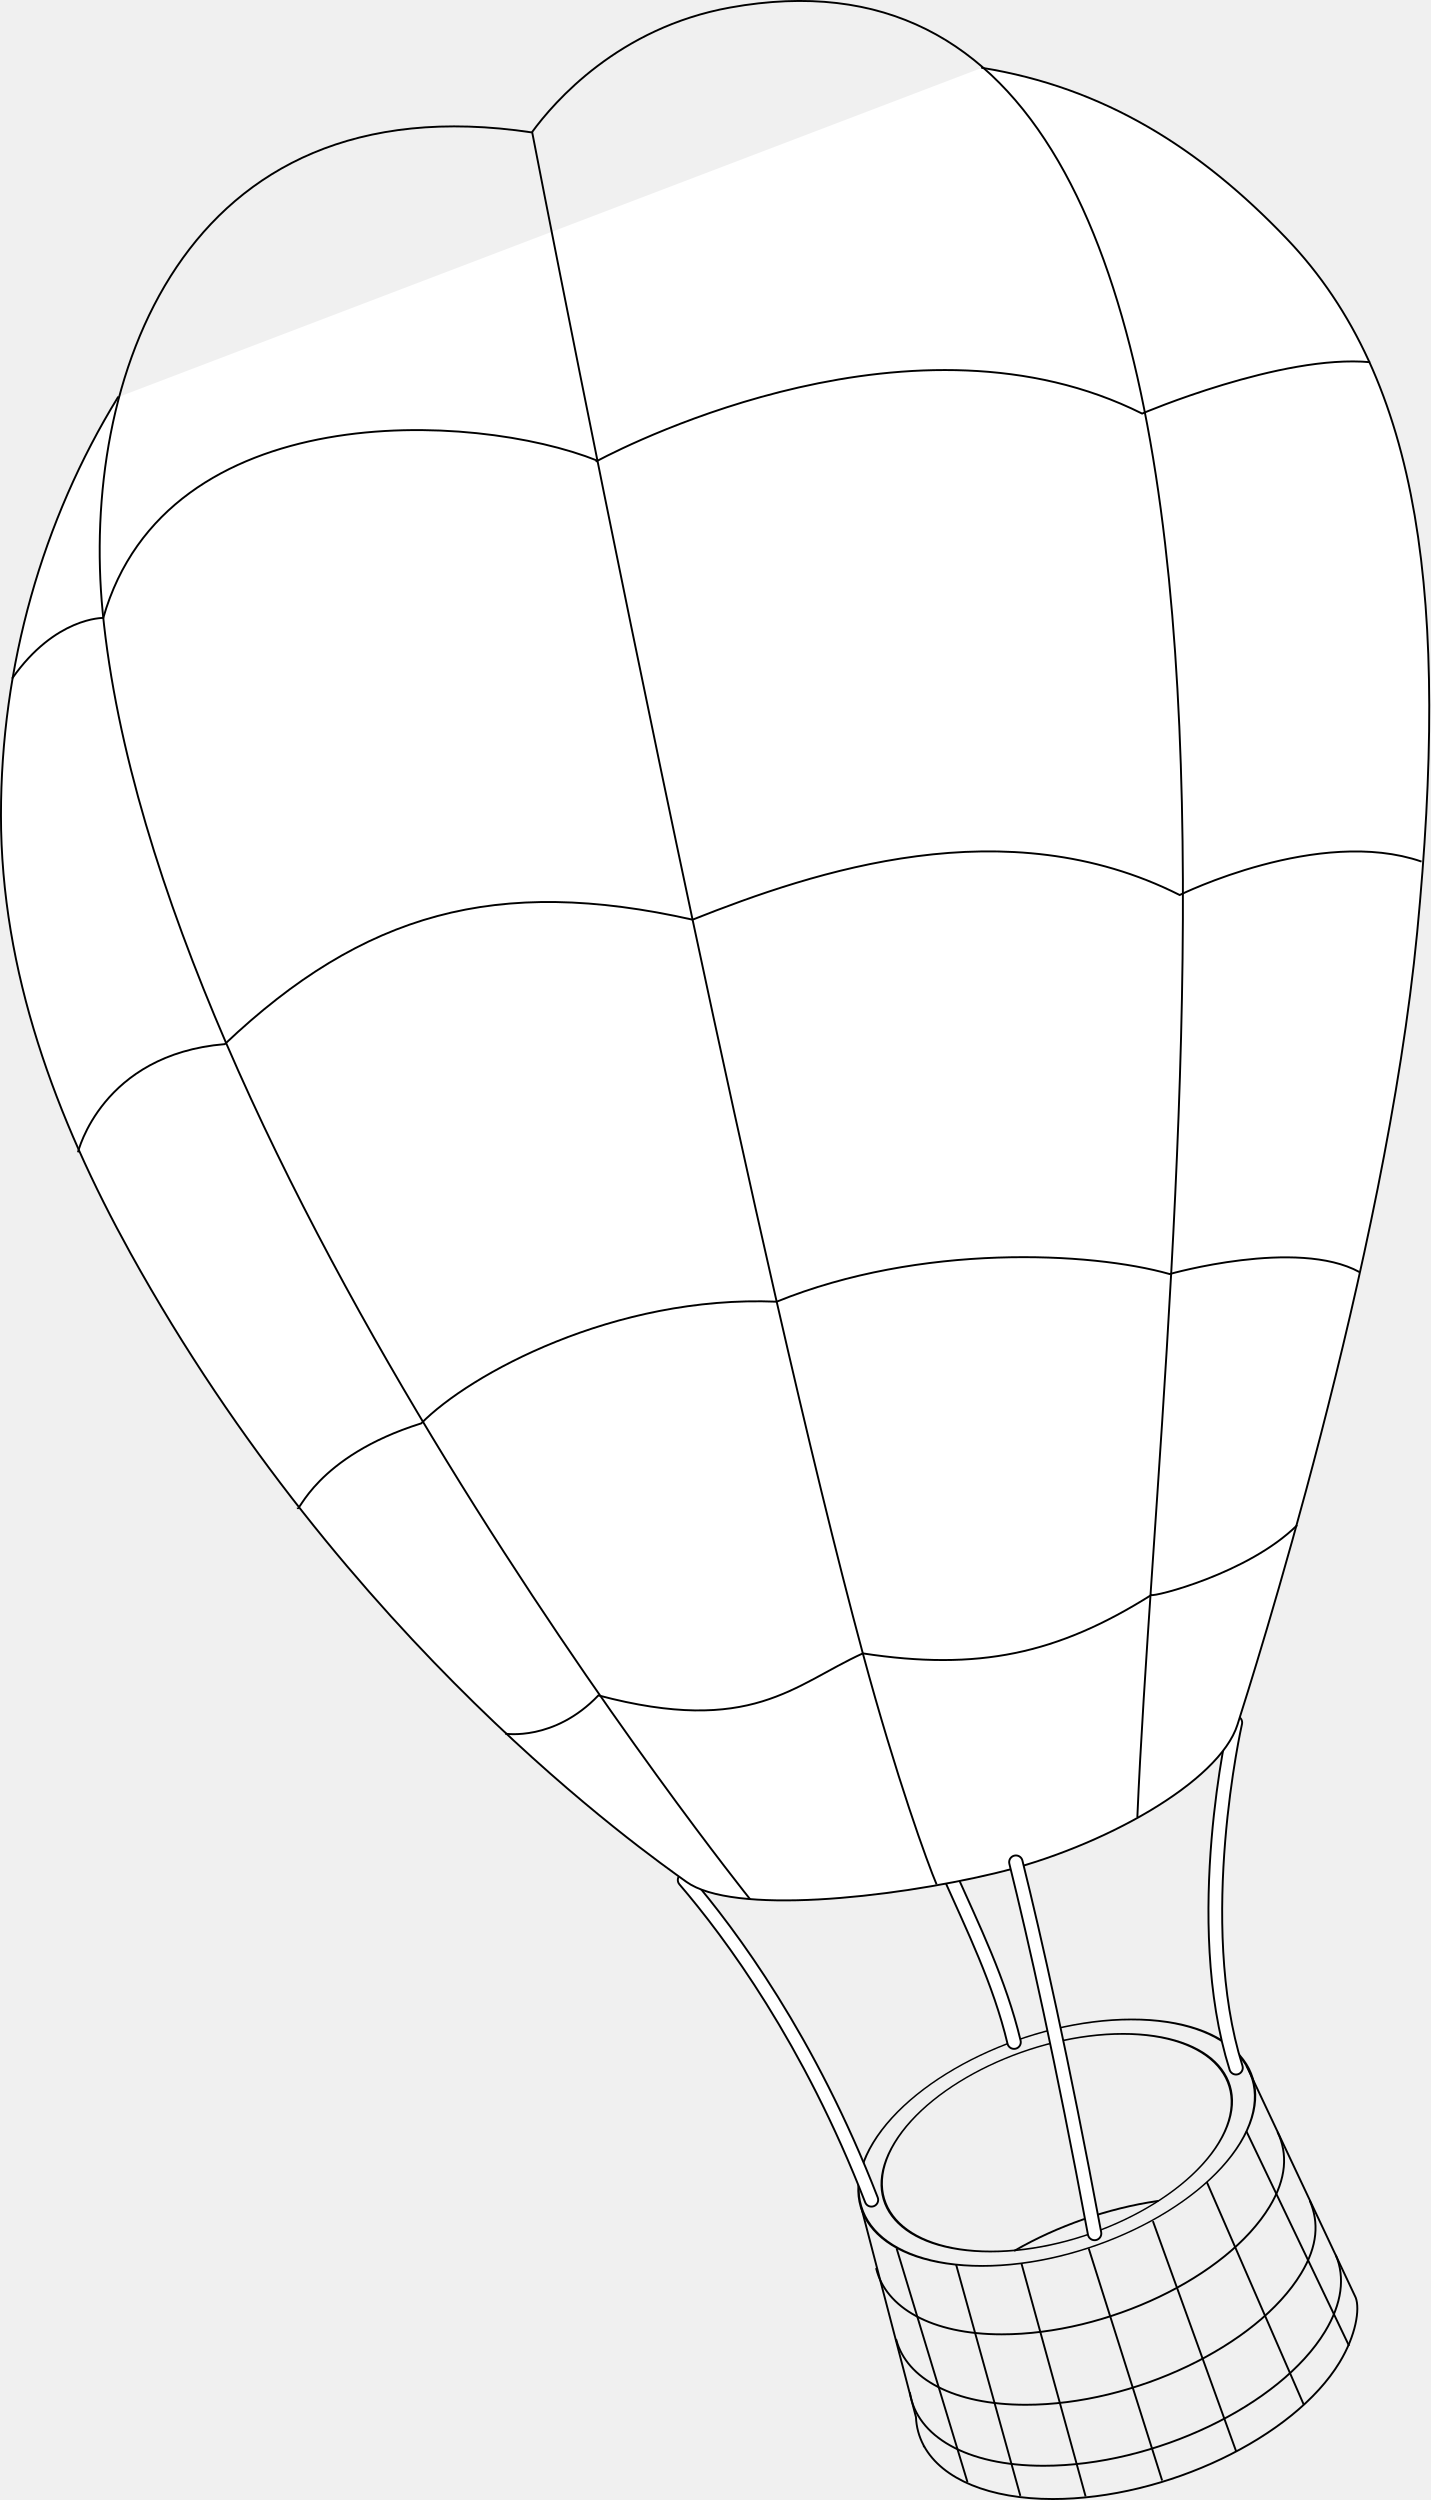
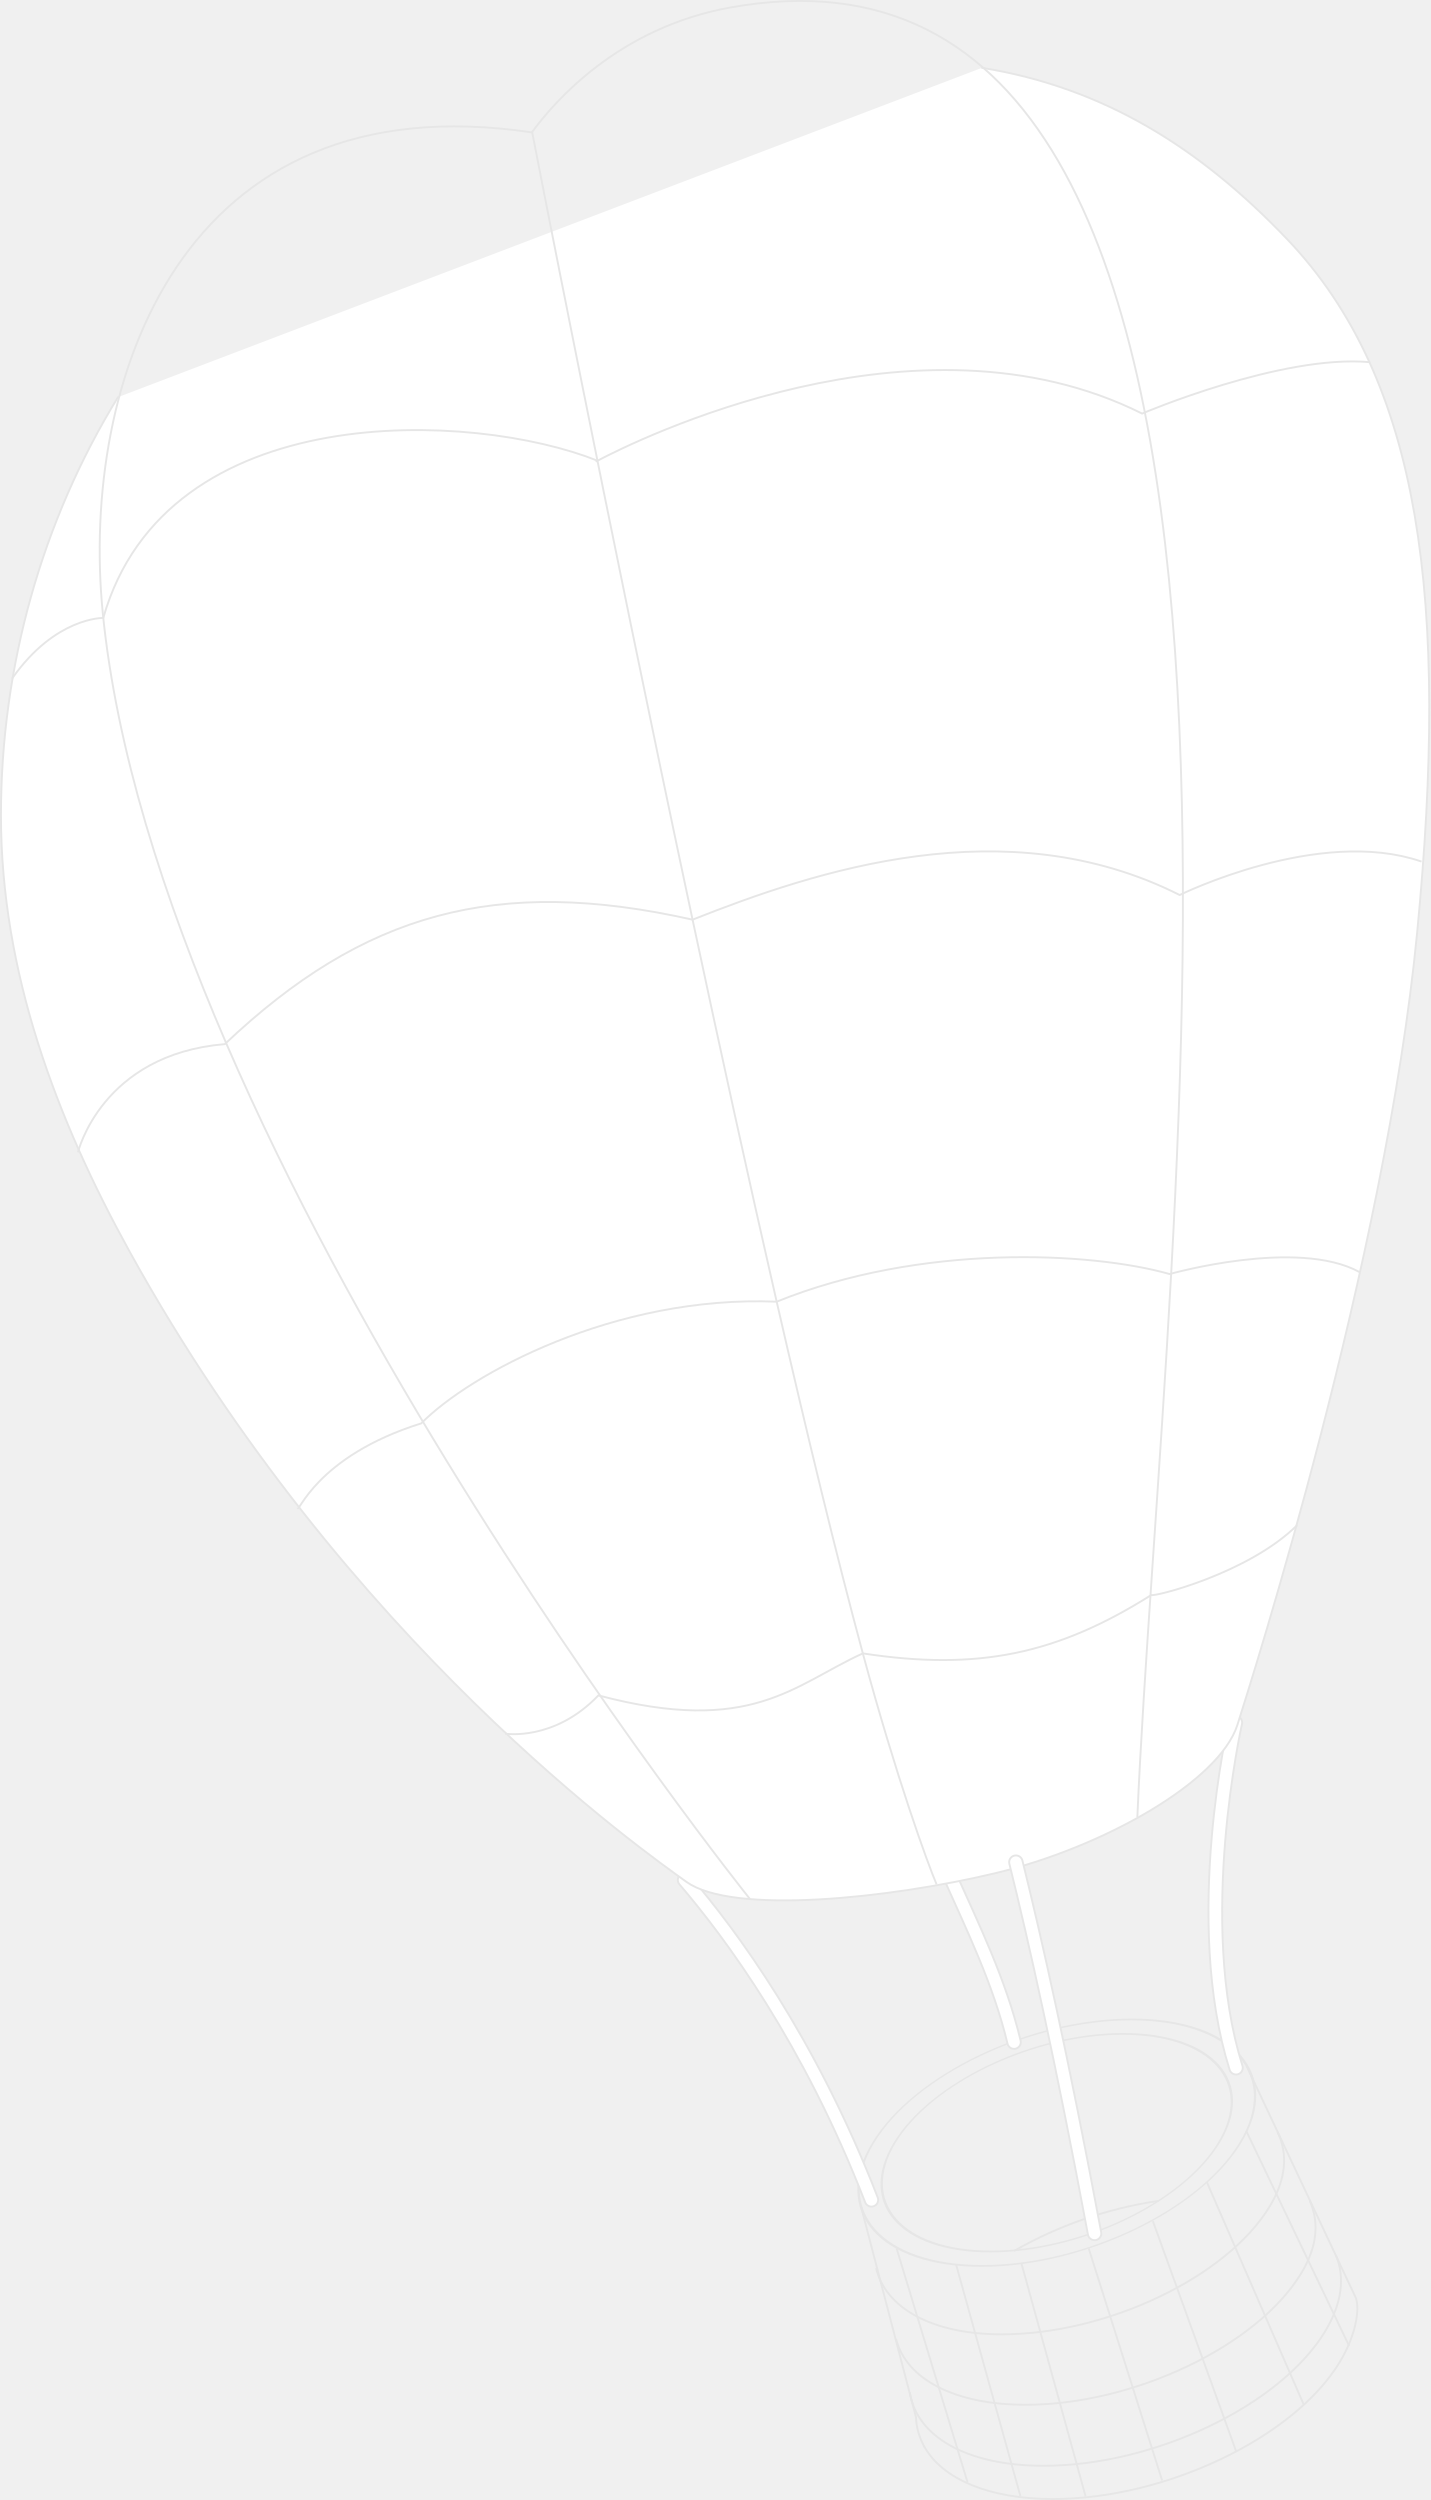
<svg xmlns="http://www.w3.org/2000/svg" width="744.178mm" height="1300.819mm" viewBox="0 0 744.178 1300.819" version="1.1" id="svg158">
  <defs id="defs152" />
  <g id="layer1" transform="translate(-159.4457,-124.626)" />
  <g id="layer2" transform="translate(-159.4457,-124.626)">
-     <ellipse style="opacity:1;fill:none;fill-opacity:1;stroke:#000000;stroke-width:1.082;stroke-linecap:round;stroke-miterlimit:4;stroke-dasharray:none" id="path2125" cx="1461.44" cy="1449.871" rx="95.531" ry="75.005" transform="matrix(1,0,-0.5187543,0.8549234,0,0)" />
-     <path style="color:#000000;font-style:normal;font-variant:normal;font-weight:normal;font-stretch:normal;font-size:medium;line-height:normal;font-family:sans-serif;font-variant-ligatures:normal;font-variant-position:normal;font-variant-caps:normal;font-variant-numeric:normal;font-variant-alternates:normal;font-variant-east-asian:normal;font-feature-settings:normal;font-variation-settings:normal;text-indent:0;text-align:start;text-decoration:none;text-decoration-line:none;text-decoration-style:solid;text-decoration-color:#000000;letter-spacing:normal;word-spacing:normal;text-transform:none;writing-mode:lr-tb;direction:ltr;text-orientation:mixed;dominant-baseline:auto;baseline-shift:baseline;text-anchor:start;white-space:normal;shape-padding:0;shape-margin:0;inline-size:0;clip-rule:nonzero;display:inline;overflow:visible;visibility:visible;opacity:1;isolation:auto;mix-blend-mode:normal;color-interpolation:sRGB;color-interpolation-filters:linearRGB;solid-color:#000000;solid-opacity:1;vector-effect:none;fill:#ffffff;fill-opacity:1;fill-rule:nonzero;stroke:#000000;stroke-width:1;stroke-linecap:round;stroke-linejoin:miter;stroke-miterlimit:4;stroke-dasharray:none;stroke-dashoffset:0;stroke-opacity:1;color-rendering:auto;image-rendering:auto;shape-rendering:auto;text-rendering:auto;enable-background:accumulate;stop-color:#000000;stop-opacity:1" d="m 653.369,1096.598 a 3.5,3.5 0 0 0 -1.365,0.301 3.5,3.5 0 0 0 -1.773,4.621 c 12.103,27.182 26.092,55.641 33.455,86.504 a 3.5,3.5 0 0 0 4.217,2.592 3.5,3.5 0 0 0 2.592,-4.217 c -7.601,-31.86 -21.845,-60.722 -33.869,-87.727 a 3.5,3.5 0 0 0 -3.256,-2.074 z" id="path2235" />
-     <path id="ellipse2143" style="opacity:1;fill:none;fill-opacity:1;stroke:#000000;stroke-width:1;stroke-linecap:round;stroke-miterlimit:4;stroke-dasharray:none" d="m 854.6,1298.244 c 4.712,11.245 3.197,24.873 -5.714,39.558 -23.404,38.57 -88.957,69.837 -146.418,69.837 -40.342,0 -65.969,-15.412 -69.56,-37.942 m 54.546,-74.043 c 22.01,-12.678 48.269,-21.973 74.371,-25.783" />
-     <ellipse style="opacity:1;fill:none;fill-opacity:1;stroke:#000000;stroke-width:1.082;stroke-linecap:round;stroke-miterlimit:4;stroke-dasharray:none" id="ellipse2148" cx="1461.44" cy="1449.871" rx="84.35" ry="66.226" transform="matrix(1,0,-0.5187543,0.8549234,0,0)" />
-     <path id="ellipse2127" style="opacity:1;fill:none;fill-opacity:1;stroke:#000000;stroke-width:1;stroke-linecap:round;stroke-miterlimit:4;stroke-dasharray:none" d="m 607.713,1273.758 28.324,108.548 c 0.234,5.204 1.561,10.116 3.952,14.632 l 0.132,0.488 0.109,-0.04 c 9.532,17.385 34.289,27.559 67.062,27.559 58.551,0 125.349,-31.86 149.196,-71.162 8.48,-13.976 10.642,-27.642 8.375,-33.632 l -56.714,-120.384" />
-     <path style="color:#000000;font-style:normal;font-variant:normal;font-weight:normal;font-stretch:normal;font-size:medium;line-height:normal;font-family:sans-serif;font-variant-ligatures:normal;font-variant-position:normal;font-variant-caps:normal;font-variant-numeric:normal;font-variant-alternates:normal;font-variant-east-asian:normal;font-feature-settings:normal;font-variation-settings:normal;text-indent:0;text-align:start;text-decoration:none;text-decoration-line:none;text-decoration-style:solid;text-decoration-color:#000000;letter-spacing:normal;word-spacing:normal;text-transform:none;writing-mode:lr-tb;direction:ltr;text-orientation:mixed;dominant-baseline:auto;baseline-shift:baseline;text-anchor:start;white-space:normal;shape-padding:0;shape-margin:0;inline-size:0;clip-rule:nonzero;display:inline;overflow:visible;visibility:visible;opacity:1;isolation:auto;mix-blend-mode:normal;color-interpolation:sRGB;color-interpolation-filters:linearRGB;solid-color:#000000;solid-opacity:1;vector-effect:none;fill:#ffffff;fill-opacity:1;fill-rule:nonzero;stroke:#000000;stroke-width:1;stroke-linecap:round;stroke-linejoin:miter;stroke-miterlimit:4;stroke-dasharray:none;stroke-dashoffset:0;stroke-opacity:1;color-rendering:auto;image-rendering:auto;shape-rendering:auto;text-rendering:auto;enable-background:accumulate;stop-color:#000000;stop-opacity:1" d="m 802.277,1017.451 a 3.5,3.5 0 0 0 -3.416,2.717 c 0,0 -24.164,103.684 0.395,181.453 a 3.5,3.5 0 0 0 4.391,2.283 3.5,3.5 0 0 0 2.285,-4.391 c -23.614,-74.777 -0.248,-177.777 -0.248,-177.777 a 3.5,3.5 0 0 0 -2.627,-4.195 3.5,3.5 0 0 0 -0.779,-0.09 z" id="path2227" />
-     <path style="color:#000000;font-style:normal;font-variant:normal;font-weight:normal;font-stretch:normal;font-size:medium;line-height:normal;font-family:sans-serif;font-variant-ligatures:normal;font-variant-position:normal;font-variant-caps:normal;font-variant-numeric:normal;font-variant-alternates:normal;font-variant-east-asian:normal;font-feature-settings:normal;font-variation-settings:normal;text-indent:0;text-align:start;text-decoration:none;text-decoration-line:none;text-decoration-style:solid;text-decoration-color:#000000;letter-spacing:normal;word-spacing:normal;text-transform:none;writing-mode:lr-tb;direction:ltr;text-orientation:mixed;dominant-baseline:auto;baseline-shift:baseline;text-anchor:start;white-space:normal;shape-padding:0;shape-margin:0;inline-size:0;clip-rule:nonzero;display:inline;overflow:visible;visibility:visible;opacity:1;isolation:auto;mix-blend-mode:normal;color-interpolation:sRGB;color-interpolation-filters:linearRGB;solid-color:#000000;solid-opacity:1;vector-effect:none;fill:#ffffff;fill-opacity:1;fill-rule:nonzero;stroke:#000000;stroke-width:1;stroke-linecap:round;stroke-linejoin:miter;stroke-miterlimit:4;stroke-dasharray:none;stroke-dashoffset:0;stroke-opacity:1;color-rendering:auto;image-rendering:auto;shape-rendering:auto;text-rendering:auto;enable-background:accumulate;stop-color:#000000;stop-opacity:1" d="m 515.661,1099.331 a 3.5,3.5 0 0 0 -2.307,0.842 3.5,3.5 0 0 0 -0.383,4.936 c 23.944,27.955 64.536,82.699 96.646,165.445 a 3.5,3.5 0 0 0 4.529,1.996 3.5,3.5 0 0 0 1.996,-4.529 C 583.69,1184.39 542.627,1128.972 518.288,1100.556 a 3.5,3.5 0 0 0 -2.627,-1.225 z" id="path2239" />
-     <path id="path2114" style="opacity:1;fill:#ffffff;fill-opacity:1;stroke:#000000;stroke-width:1;stroke-linecap:round;stroke-miterlimit:4;stroke-dasharray:none" d="m 220.857,331.264 c -39.451,64.283 -60.911,139.772 -60.911,217.603 1.6e-4,81.404 28.649,157.757 67.345,227.74 112.42,203.311 268.74,312.379 289.238,327.152 24.086,17.359 105.873,8.628 160.495,-4.387 56.124,-13.373 116.87,-47.557 126.318,-77.352 7.297,-23.013 77.002,-241.398 93.506,-412.35 16.504,-170.952 2.651,-287.112 -67.973,-360.919 -44.879,-46.902 -94.818,-78.574 -158.49,-88.837" />
-     <path id="ellipse2139" style="opacity:1;fill:none;fill-opacity:1;stroke:#000000;stroke-width:1;stroke-linecap:round;stroke-miterlimit:4;stroke-dasharray:none" d="m 824.285,1234.216 c 5.225,10.962 4.611,23.983 -4.243,38.575 -22.272,36.704 -84.655,66.459 -139.337,66.459 -36.683,0 -60.378,-13.985 -65.325,-34.138" />
-     <path id="ellipse2141" style="opacity:1;fill:none;fill-opacity:1;stroke:#000000;stroke-width:1;stroke-linecap:round;stroke-miterlimit:4;stroke-dasharray:none" d="m 841.024,1269.882 c 4.691,11.034 4.18,23.245 -4.581,37.683 -22.9,37.741 -87.045,68.335 -143.271,68.335 -37.48,0 -61.98,-13.595 -67.368,-33.839" />
-     <path style="opacity:1;fill:none;stroke:#000000;stroke-width:1;stroke-linecap:butt;stroke-linejoin:miter;stroke-miterlimit:4;stroke-dasharray:none;stroke-opacity:1" d="m 807.969,1233.564 53.454,111.719" id="path2150" />
-     <path style="opacity:1;fill:none;stroke:#000000;stroke-width:1;stroke-linecap:butt;stroke-linejoin:miter;stroke-miterlimit:4;stroke-dasharray:none;stroke-opacity:1" d="m 787.389,1260.024 50.514,115.995" id="path2152" />
-     <path style="opacity:1;fill:none;stroke:#000000;stroke-width:1;stroke-linecap:butt;stroke-linejoin:miter;stroke-miterlimit:4;stroke-dasharray:none;stroke-opacity:1" d="m 759.326,1280.336 43.298,119.737" id="path2154" />
-     <path style="opacity:1;fill:none;stroke:#000000;stroke-width:1;stroke-linecap:butt;stroke-linejoin:miter;stroke-miterlimit:4;stroke-dasharray:none;stroke-opacity:1" d="m 725.917,1294.502 38.22,120.806" id="path2156" />
-     <path style="opacity:1;fill:none;stroke:#000000;stroke-width:1;stroke-linecap:butt;stroke-linejoin:miter;stroke-miterlimit:4;stroke-dasharray:none;stroke-opacity:1" d="m 625.958,1294.502 36.883,121.608" id="path2158" />
-     <path style="opacity:1;fill:none;stroke:#000000;stroke-width:1;stroke-linecap:butt;stroke-linejoin:miter;stroke-miterlimit:4;stroke-dasharray:none;stroke-opacity:1" d="m 656.962,1303.054 33.409,120.271" id="path2160" />
-     <path style="opacity:1;fill:none;stroke:#000000;stroke-width:1;stroke-linecap:butt;stroke-linejoin:miter;stroke-miterlimit:4;stroke-dasharray:none;stroke-opacity:1" d="m 690.905,1302.252 33.409,121.34" id="path2162" />
-     <path style="opacity:1;fill:none;stroke:#000000;stroke-width:1;stroke-linecap:butt;stroke-linejoin:miter;stroke-miterlimit:4;stroke-dasharray:none;stroke-opacity:1" d="M 751.235,1070.221 C 764.208,766.581 861.252,70.384 539.32,128.553 c -57.983,10.477 -91.401,48.872 -103.075,64.872" id="path2180" />
-     <path style="opacity:1;fill:none;stroke:#000000;stroke-width:1;stroke-linecap:butt;stroke-linejoin:miter;stroke-miterlimit:4;stroke-dasharray:none;stroke-opacity:1" d="m 549.797,1112.906 c 0,0 -309.106,-385.354 -336.935,-669.956 -11.569,-118.316 39.724,-276.989 223.514,-249.397 0,0 38.398,198.279 83.432,409.603 14.259,66.911 29.184,135.13 43.765,198.777 15.768,68.825 31.135,132.304 44.827,183.002 17.483,64.737 33.837,109.57 38.391,120.225" id="path2182" />
-     <path style="opacity:1;fill:none;stroke:#000000;stroke-width:1;stroke-linecap:butt;stroke-linejoin:miter;stroke-miterlimit:4;stroke-dasharray:none;stroke-opacity:1" d="m 872.381,313.088 c -45.97,-4.276 -118.668,26.727 -118.668,26.727 -117.676,-58.838 -264.19,14.42 -283.345,24.529 -1.38,0.728 0,0 0,0 -64.519,-25.831 -224.369,-33.407 -257.195,81.812 0,0 -25.002,-0.502 -47.453,31.57" id="path2184" />
-     <path style="opacity:1;fill:none;stroke:#000000;stroke-width:1;stroke-linecap:butt;stroke-linejoin:miter;stroke-miterlimit:4;stroke-dasharray:none;stroke-opacity:1" d="m 200.007,724.209 c 0,0 12.256,-50.949 76.401,-56.294 72.212,-68.423 141.47,-87.65 243.401,-64.758 63.824,-25.302 162.972,-58.478 253.461,-12.832 0,0 72.514,-35.83 125.838,-17.396" id="path2186" />
-     <path style="opacity:1;fill:none;stroke:#000000;stroke-width:1;stroke-linecap:butt;stroke-linejoin:miter;stroke-miterlimit:4;stroke-dasharray:none;stroke-opacity:1" d="m 314.322,909.099 c 0.235,3.997 9.217,-26.61 64.298,-43.847 25.067,-25.483 100.409,-66.81 184.954,-63.32 74.817,-30.329 163.32,-26.04 204.48,-14.38 0,0 66.305,-18.848 98.776,-1.034" id="path2188" />
-     <path style="opacity:1;fill:none;stroke:#000000;stroke-width:1;stroke-linecap:butt;stroke-linejoin:miter;stroke-miterlimit:4;stroke-dasharray:none;stroke-opacity:1" d="m 422.299,1026.698 c 0,0 25.524,4.143 48.509,-19.912 79.718,21.211 101.767,-5.613 137.593,-21.851 59.968,9.188 101.171,0.439 150.123,-30.4 0.864,1.243 50.426,-11.101 75.905,-36.349" id="path2190" />
-     <path style="color:#000000;font-style:normal;font-variant:normal;font-weight:normal;font-stretch:normal;font-size:medium;line-height:normal;font-family:sans-serif;font-variant-ligatures:normal;font-variant-position:normal;font-variant-caps:normal;font-variant-numeric:normal;font-variant-alternates:normal;font-variant-east-asian:normal;font-feature-settings:normal;font-variation-settings:normal;text-indent:0;text-align:start;text-decoration:none;text-decoration-line:none;text-decoration-style:solid;text-decoration-color:#000000;letter-spacing:normal;word-spacing:normal;text-transform:none;writing-mode:lr-tb;direction:ltr;text-orientation:mixed;dominant-baseline:auto;baseline-shift:baseline;text-anchor:start;white-space:normal;shape-padding:0;shape-margin:0;inline-size:0;clip-rule:nonzero;display:inline;overflow:visible;visibility:visible;opacity:1;isolation:auto;mix-blend-mode:normal;color-interpolation:sRGB;color-interpolation-filters:linearRGB;solid-color:#000000;solid-opacity:1;vector-effect:none;fill:#ffffff;fill-opacity:1;fill-rule:nonzero;stroke:#000000;stroke-width:1;stroke-linecap:round;stroke-linejoin:miter;stroke-miterlimit:4;stroke-dasharray:none;stroke-dashoffset:0;stroke-opacity:1;color-rendering:auto;image-rendering:auto;shape-rendering:auto;text-rendering:auto;enable-background:accumulate;stop-color:#000000;stop-opacity:1" d="m 687.968,1090.067 a 3.5,3.5 0 0 0 -0.771,0.103 3.5,3.5 0 0 0 -2.553,4.24 c 9.798,39.481 23.861,101.782 40.902,193.002 a 3.5,3.5 0 0 0 4.084,2.799 3.5,3.5 0 0 0 2.797,-4.084 c -17.063,-91.338 -31.154,-153.772 -40.99,-193.404 a 3.5,3.5 0 0 0 -3.469,-2.656 z" id="path2231" />
+     <ellipse style="opacity:1;fill:none;fill-opacity:1;stroke:#e6e6e6;stroke-width:1.082;stroke-linecap:round;stroke-miterlimit:4;stroke-dasharray:none" id="path2125" cx="1461.44" cy="1449.871" rx="95.531" ry="75.005" transform="matrix(1,0,-0.5187543,0.8549234,0,0)" />
+     <path style="color:#000000;font-style:normal;font-variant:normal;font-weight:normal;font-stretch:normal;font-size:medium;line-height:normal;font-family:sans-serif;font-variant-ligatures:normal;font-variant-position:normal;font-variant-caps:normal;font-variant-numeric:normal;font-variant-alternates:normal;font-variant-east-asian:normal;font-feature-settings:normal;font-variation-settings:normal;text-indent:0;text-align:start;text-decoration:none;text-decoration-line:none;text-decoration-style:solid;text-decoration-color:#000000;letter-spacing:normal;word-spacing:normal;text-transform:none;writing-mode:lr-tb;direction:ltr;text-orientation:mixed;dominant-baseline:auto;baseline-shift:baseline;text-anchor:start;white-space:normal;shape-padding:0;shape-margin:0;inline-size:0;clip-rule:nonzero;display:inline;overflow:visible;visibility:visible;opacity:1;isolation:auto;mix-blend-mode:normal;color-interpolation:sRGB;color-interpolation-filters:linearRGB;solid-color:#000000;solid-opacity:1;vector-effect:none;fill:#ffffff;fill-opacity:1;fill-rule:nonzero;stroke:#e6e6e6;stroke-width:1;stroke-linecap:round;stroke-linejoin:miter;stroke-miterlimit:4;stroke-dasharray:none;stroke-dashoffset:0;stroke-opacity:1;color-rendering:auto;image-rendering:auto;shape-rendering:auto;text-rendering:auto;enable-background:accumulate;stop-color:#000000;stop-opacity:1" d="m 653.369,1096.598 a 3.5,3.5 0 0 0 -1.365,0.301 3.5,3.5 0 0 0 -1.773,4.621 c 12.103,27.182 26.092,55.641 33.455,86.504 a 3.5,3.5 0 0 0 4.217,2.592 3.5,3.5 0 0 0 2.592,-4.217 c -7.601,-31.86 -21.845,-60.722 -33.869,-87.727 a 3.5,3.5 0 0 0 -3.256,-2.074 z" id="path2235" />
+     <path id="ellipse2143" style="opacity:1;fill:none;fill-opacity:1;stroke:#e6e6e6;stroke-width:1;stroke-linecap:round;stroke-miterlimit:4;stroke-dasharray:none" d="m 854.6,1298.244 c 4.712,11.245 3.197,24.873 -5.714,39.558 -23.404,38.57 -88.957,69.837 -146.418,69.837 -40.342,0 -65.969,-15.412 -69.56,-37.942 m 54.546,-74.043 c 22.01,-12.678 48.269,-21.973 74.371,-25.783" />
+     <ellipse style="opacity:1;fill:none;fill-opacity:1;stroke:#e6e6e6;stroke-width:1.082;stroke-linecap:round;stroke-miterlimit:4;stroke-dasharray:none" id="ellipse2148" cx="1461.44" cy="1449.871" rx="84.35" ry="66.226" transform="matrix(1,0,-0.5187543,0.8549234,0,0)" />
+     <path id="ellipse2127" style="opacity:1;fill:none;fill-opacity:1;stroke:#e6e6e6;stroke-width:1;stroke-linecap:round;stroke-miterlimit:4;stroke-dasharray:none" d="m 607.713,1273.758 28.324,108.548 c 0.234,5.204 1.561,10.116 3.952,14.632 l 0.132,0.488 0.109,-0.04 c 9.532,17.385 34.289,27.559 67.062,27.559 58.551,0 125.349,-31.86 149.196,-71.162 8.48,-13.976 10.642,-27.642 8.375,-33.632 l -56.714,-120.384" />
+     <path style="color:#000000;font-style:normal;font-variant:normal;font-weight:normal;font-stretch:normal;font-size:medium;line-height:normal;font-family:sans-serif;font-variant-ligatures:normal;font-variant-position:normal;font-variant-caps:normal;font-variant-numeric:normal;font-variant-alternates:normal;font-variant-east-asian:normal;font-feature-settings:normal;font-variation-settings:normal;text-indent:0;text-align:start;text-decoration:none;text-decoration-line:none;text-decoration-style:solid;text-decoration-color:#000000;letter-spacing:normal;word-spacing:normal;text-transform:none;writing-mode:lr-tb;direction:ltr;text-orientation:mixed;dominant-baseline:auto;baseline-shift:baseline;text-anchor:start;white-space:normal;shape-padding:0;shape-margin:0;inline-size:0;clip-rule:nonzero;display:inline;overflow:visible;visibility:visible;opacity:1;isolation:auto;mix-blend-mode:normal;color-interpolation:sRGB;color-interpolation-filters:linearRGB;solid-color:#000000;solid-opacity:1;vector-effect:none;fill:#ffffff;fill-opacity:1;fill-rule:nonzero;stroke:#e6e6e6;stroke-width:1;stroke-linecap:round;stroke-linejoin:miter;stroke-miterlimit:4;stroke-dasharray:none;stroke-dashoffset:0;stroke-opacity:1;color-rendering:auto;image-rendering:auto;shape-rendering:auto;text-rendering:auto;enable-background:accumulate;stop-color:#000000;stop-opacity:1" d="m 802.277,1017.451 a 3.5,3.5 0 0 0 -3.416,2.717 c 0,0 -24.164,103.684 0.395,181.453 a 3.5,3.5 0 0 0 4.391,2.283 3.5,3.5 0 0 0 2.285,-4.391 c -23.614,-74.777 -0.248,-177.777 -0.248,-177.777 a 3.5,3.5 0 0 0 -2.627,-4.195 3.5,3.5 0 0 0 -0.779,-0.09 z" id="path2227" />
+     <path style="color:#000000;font-style:normal;font-variant:normal;font-weight:normal;font-stretch:normal;font-size:medium;line-height:normal;font-family:sans-serif;font-variant-ligatures:normal;font-variant-position:normal;font-variant-caps:normal;font-variant-numeric:normal;font-variant-alternates:normal;font-variant-east-asian:normal;font-feature-settings:normal;font-variation-settings:normal;text-indent:0;text-align:start;text-decoration:none;text-decoration-line:none;text-decoration-style:solid;text-decoration-color:#000000;letter-spacing:normal;word-spacing:normal;text-transform:none;writing-mode:lr-tb;direction:ltr;text-orientation:mixed;dominant-baseline:auto;baseline-shift:baseline;text-anchor:start;white-space:normal;shape-padding:0;shape-margin:0;inline-size:0;clip-rule:nonzero;display:inline;overflow:visible;visibility:visible;opacity:1;isolation:auto;mix-blend-mode:normal;color-interpolation:sRGB;color-interpolation-filters:linearRGB;solid-color:#000000;solid-opacity:1;vector-effect:none;fill:#ffffff;fill-opacity:1;fill-rule:nonzero;stroke:#e6e6e6;stroke-width:1;stroke-linecap:round;stroke-linejoin:miter;stroke-miterlimit:4;stroke-dasharray:none;stroke-dashoffset:0;stroke-opacity:1;color-rendering:auto;image-rendering:auto;shape-rendering:auto;text-rendering:auto;enable-background:accumulate;stop-color:#000000;stop-opacity:1" d="m 515.661,1099.331 a 3.5,3.5 0 0 0 -2.307,0.842 3.5,3.5 0 0 0 -0.383,4.936 c 23.944,27.955 64.536,82.699 96.646,165.445 a 3.5,3.5 0 0 0 4.529,1.996 3.5,3.5 0 0 0 1.996,-4.529 C 583.69,1184.39 542.627,1128.972 518.288,1100.556 a 3.5,3.5 0 0 0 -2.627,-1.225 z" id="path2239" />
+     <path id="path2114" style="opacity:1;fill:#ffffff;fill-opacity:1;stroke:#e6e6e6;stroke-width:1;stroke-linecap:round;stroke-miterlimit:4;stroke-dasharray:none" d="m 220.857,331.264 c -39.451,64.283 -60.911,139.772 -60.911,217.603 1.6e-4,81.404 28.649,157.757 67.345,227.74 112.42,203.311 268.74,312.379 289.238,327.152 24.086,17.359 105.873,8.628 160.495,-4.387 56.124,-13.373 116.87,-47.557 126.318,-77.352 7.297,-23.013 77.002,-241.398 93.506,-412.35 16.504,-170.952 2.651,-287.112 -67.973,-360.919 -44.879,-46.902 -94.818,-78.574 -158.49,-88.837" />
+     <path id="ellipse2139" style="opacity:1;fill:none;fill-opacity:1;stroke:#e6e6e6;stroke-width:1;stroke-linecap:round;stroke-miterlimit:4;stroke-dasharray:none" d="m 824.285,1234.216 c 5.225,10.962 4.611,23.983 -4.243,38.575 -22.272,36.704 -84.655,66.459 -139.337,66.459 -36.683,0 -60.378,-13.985 -65.325,-34.138" />
+     <path id="ellipse2141" style="opacity:1;fill:none;fill-opacity:1;stroke:#e6e6e6;stroke-width:1;stroke-linecap:round;stroke-miterlimit:4;stroke-dasharray:none" d="m 841.024,1269.882 c 4.691,11.034 4.18,23.245 -4.581,37.683 -22.9,37.741 -87.045,68.335 -143.271,68.335 -37.48,0 -61.98,-13.595 -67.368,-33.839" />
+     <path style="opacity:1;fill:none;stroke:#e6e6e6;stroke-width:1;stroke-linecap:butt;stroke-linejoin:miter;stroke-miterlimit:4;stroke-dasharray:none;stroke-opacity:1" d="m 807.969,1233.564 53.454,111.719" id="path2150" />
+     <path style="opacity:1;fill:none;stroke:#e6e6e6;stroke-width:1;stroke-linecap:butt;stroke-linejoin:miter;stroke-miterlimit:4;stroke-dasharray:none;stroke-opacity:1" d="m 787.389,1260.024 50.514,115.995" id="path2152" />
+     <path style="opacity:1;fill:none;stroke:#e6e6e6;stroke-width:1;stroke-linecap:butt;stroke-linejoin:miter;stroke-miterlimit:4;stroke-dasharray:none;stroke-opacity:1" d="m 759.326,1280.336 43.298,119.737" id="path2154" />
+     <path style="opacity:1;fill:none;stroke:#e6e6e6;stroke-width:1;stroke-linecap:butt;stroke-linejoin:miter;stroke-miterlimit:4;stroke-dasharray:none;stroke-opacity:1" d="m 725.917,1294.502 38.22,120.806" id="path2156" />
+     <path style="opacity:1;fill:none;stroke:#e6e6e6;stroke-width:1;stroke-linecap:butt;stroke-linejoin:miter;stroke-miterlimit:4;stroke-dasharray:none;stroke-opacity:1" d="m 625.958,1294.502 36.883,121.608" id="path2158" />
+     <path style="opacity:1;fill:none;stroke:#e6e6e6;stroke-width:1;stroke-linecap:butt;stroke-linejoin:miter;stroke-miterlimit:4;stroke-dasharray:none;stroke-opacity:1" d="m 656.962,1303.054 33.409,120.271" id="path2160" />
+     <path style="opacity:1;fill:none;stroke:#e6e6e6;stroke-width:1;stroke-linecap:butt;stroke-linejoin:miter;stroke-miterlimit:4;stroke-dasharray:none;stroke-opacity:1" d="m 690.905,1302.252 33.409,121.34" id="path2162" />
+     <path style="opacity:1;fill:none;stroke:#e6e6e6;stroke-width:1;stroke-linecap:butt;stroke-linejoin:miter;stroke-miterlimit:4;stroke-dasharray:none;stroke-opacity:1" d="M 751.235,1070.221 C 764.208,766.581 861.252,70.384 539.32,128.553 c -57.983,10.477 -91.401,48.872 -103.075,64.872" id="path2180" />
+     <path style="opacity:1;fill:none;stroke:#e6e6e6;stroke-width:1;stroke-linecap:butt;stroke-linejoin:miter;stroke-miterlimit:4;stroke-dasharray:none;stroke-opacity:1" d="m 549.797,1112.906 c 0,0 -309.106,-385.354 -336.935,-669.956 -11.569,-118.316 39.724,-276.989 223.514,-249.397 0,0 38.398,198.279 83.432,409.603 14.259,66.911 29.184,135.13 43.765,198.777 15.768,68.825 31.135,132.304 44.827,183.002 17.483,64.737 33.837,109.57 38.391,120.225" id="path2182" />
+     <path style="opacity:1;fill:none;stroke:#e6e6e6;stroke-width:1;stroke-linecap:butt;stroke-linejoin:miter;stroke-miterlimit:4;stroke-dasharray:none;stroke-opacity:1" d="m 872.381,313.088 c -45.97,-4.276 -118.668,26.727 -118.668,26.727 -117.676,-58.838 -264.19,14.42 -283.345,24.529 -1.38,0.728 0,0 0,0 -64.519,-25.831 -224.369,-33.407 -257.195,81.812 0,0 -25.002,-0.502 -47.453,31.57" id="path2184" />
+     <path style="opacity:1;fill:none;stroke:#e6e6e6;stroke-width:1;stroke-linecap:butt;stroke-linejoin:miter;stroke-miterlimit:4;stroke-dasharray:none;stroke-opacity:1" d="m 200.007,724.209 c 0,0 12.256,-50.949 76.401,-56.294 72.212,-68.423 141.47,-87.65 243.401,-64.758 63.824,-25.302 162.972,-58.478 253.461,-12.832 0,0 72.514,-35.83 125.838,-17.396" id="path2186" />
+     <path style="opacity:1;fill:none;stroke:#e6e6e6;stroke-width:1;stroke-linecap:butt;stroke-linejoin:miter;stroke-miterlimit:4;stroke-dasharray:none;stroke-opacity:1" d="m 314.322,909.099 c 0.235,3.997 9.217,-26.61 64.298,-43.847 25.067,-25.483 100.409,-66.81 184.954,-63.32 74.817,-30.329 163.32,-26.04 204.48,-14.38 0,0 66.305,-18.848 98.776,-1.034" id="path2188" />
+     <path style="opacity:1;fill:none;stroke:#e6e6e6;stroke-width:1;stroke-linecap:butt;stroke-linejoin:miter;stroke-miterlimit:4;stroke-dasharray:none;stroke-opacity:1" d="m 422.299,1026.698 c 0,0 25.524,4.143 48.509,-19.912 79.718,21.211 101.767,-5.613 137.593,-21.851 59.968,9.188 101.171,0.439 150.123,-30.4 0.864,1.243 50.426,-11.101 75.905,-36.349" id="path2190" />
+     <path style="color:#000000;font-style:normal;font-variant:normal;font-weight:normal;font-stretch:normal;font-size:medium;line-height:normal;font-family:sans-serif;font-variant-ligatures:normal;font-variant-position:normal;font-variant-caps:normal;font-variant-numeric:normal;font-variant-alternates:normal;font-variant-east-asian:normal;font-feature-settings:normal;font-variation-settings:normal;text-indent:0;text-align:start;text-decoration:none;text-decoration-line:none;text-decoration-style:solid;text-decoration-color:#000000;letter-spacing:normal;word-spacing:normal;text-transform:none;writing-mode:lr-tb;direction:ltr;text-orientation:mixed;dominant-baseline:auto;baseline-shift:baseline;text-anchor:start;white-space:normal;shape-padding:0;shape-margin:0;inline-size:0;clip-rule:nonzero;display:inline;overflow:visible;visibility:visible;opacity:1;isolation:auto;mix-blend-mode:normal;color-interpolation:sRGB;color-interpolation-filters:linearRGB;solid-color:#000000;solid-opacity:1;vector-effect:none;fill:#ffffff;fill-opacity:1;fill-rule:nonzero;stroke:#e6e6e6;stroke-width:1;stroke-linecap:round;stroke-linejoin:miter;stroke-miterlimit:4;stroke-dasharray:none;stroke-dashoffset:0;stroke-opacity:1;color-rendering:auto;image-rendering:auto;shape-rendering:auto;text-rendering:auto;enable-background:accumulate;stop-color:#000000;stop-opacity:1" d="m 687.968,1090.067 a 3.5,3.5 0 0 0 -0.771,0.103 3.5,3.5 0 0 0 -2.553,4.24 c 9.798,39.481 23.861,101.782 40.902,193.002 a 3.5,3.5 0 0 0 4.084,2.799 3.5,3.5 0 0 0 2.797,-4.084 c -17.063,-91.338 -31.154,-153.772 -40.99,-193.404 a 3.5,3.5 0 0 0 -3.469,-2.656 z" id="path2231" />
  </g>
+   <g id="layer3" />
</svg>
